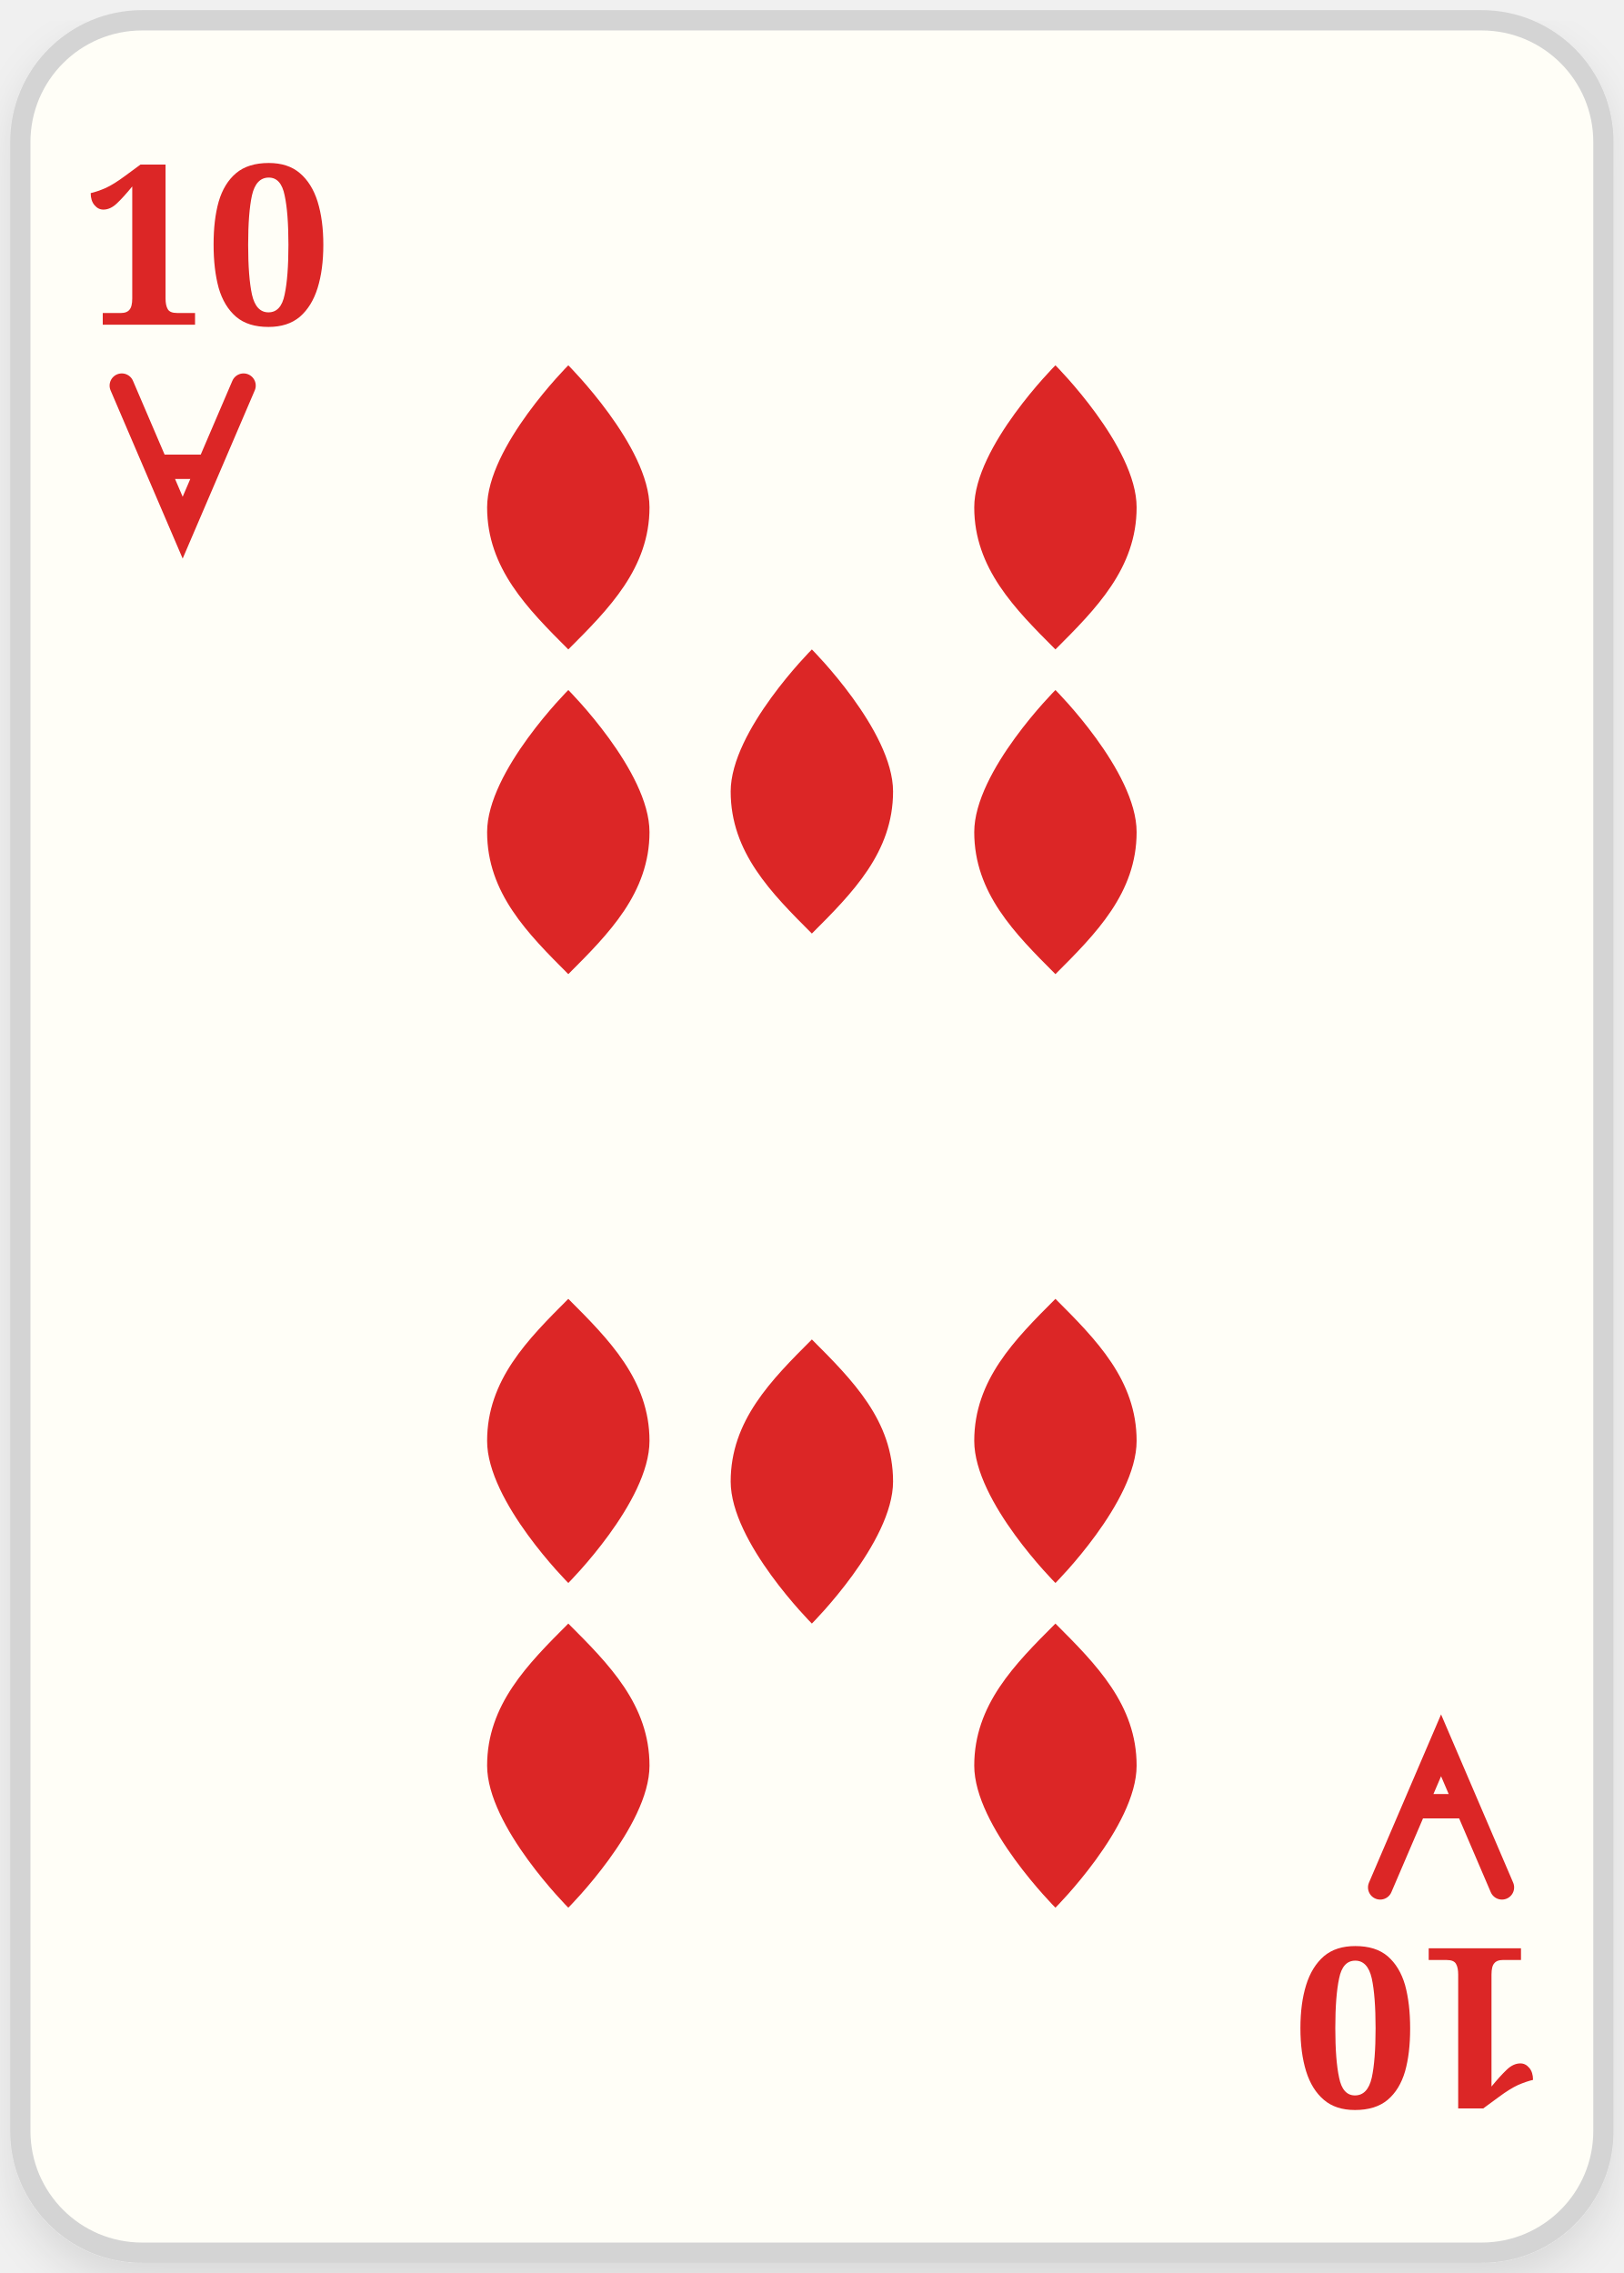
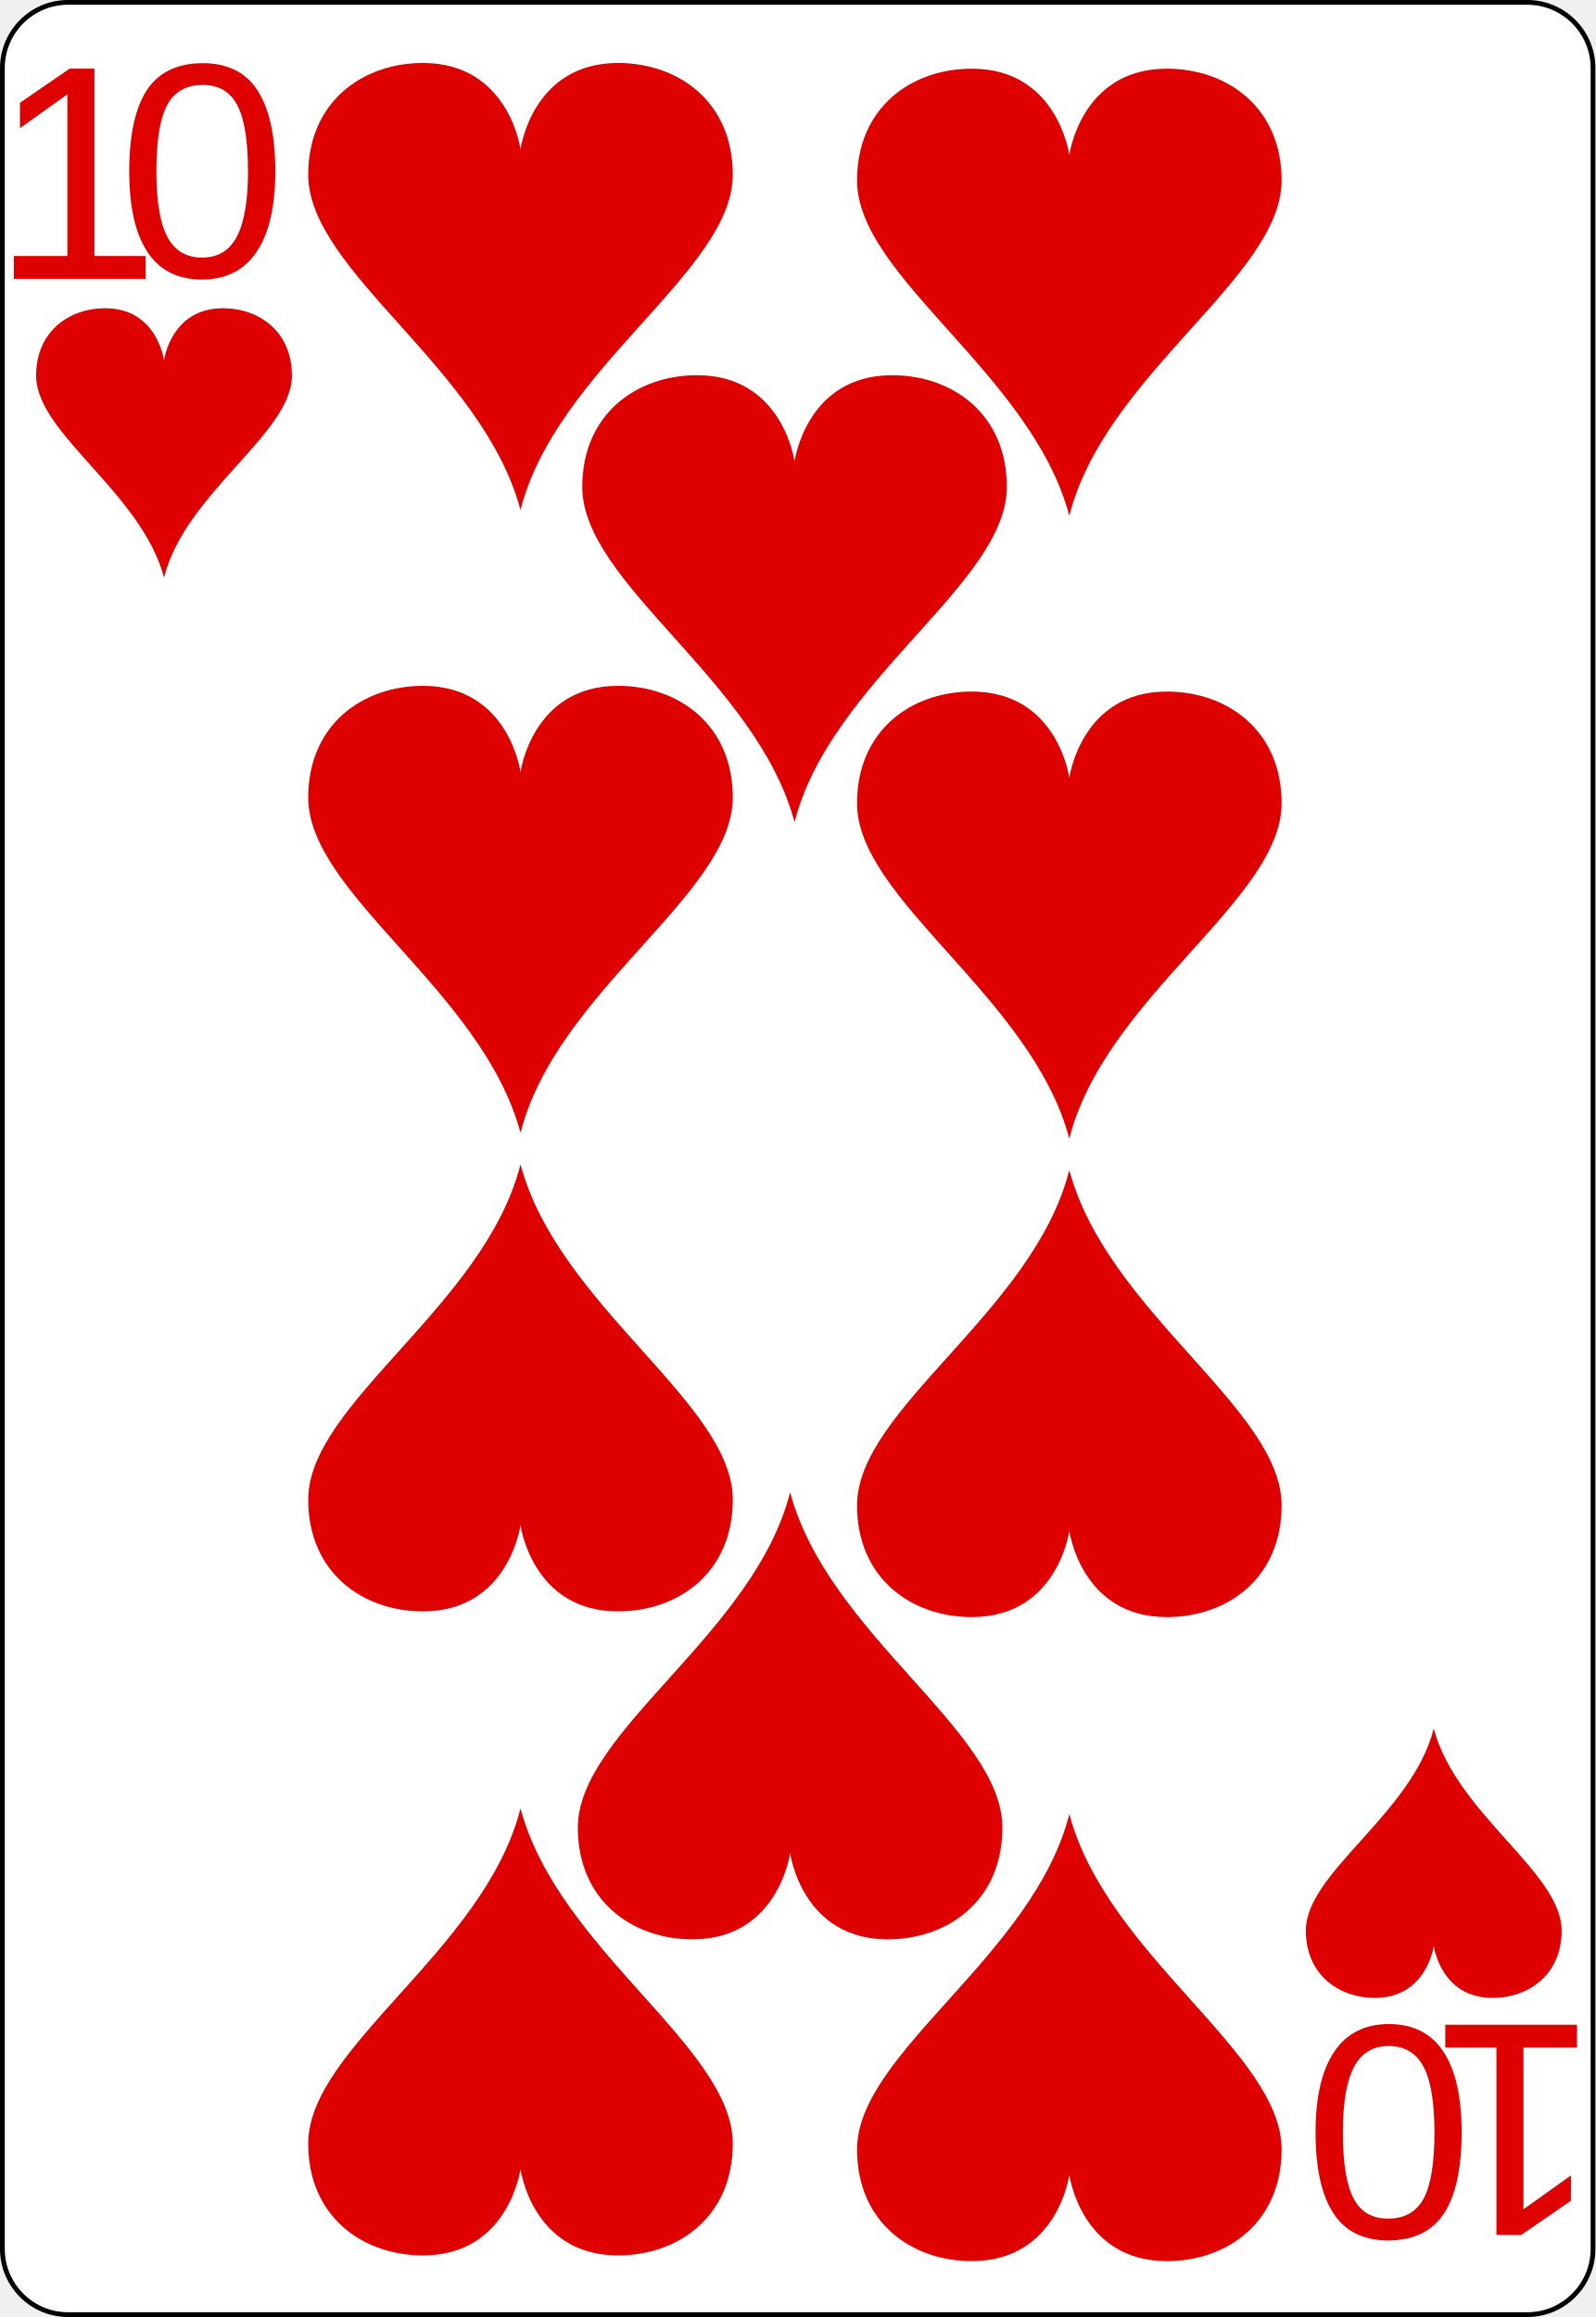
- <svg xmlns="http://www.w3.org/2000/svg" viewBox="0 0 80 112">
-   <defs>
-     <filter id="shadow" x="-2%" y="-2%" width="104%" height="104%">
-       <feDropShadow dx="0" dy="1" stdDeviation="1" flood-opacity="0.1" />
-     </filter>
+ <svg xmlns="http://www.w3.org/2000/svg" xmlns:xlink="http://www.w3.org/1999/xlink" width="167.087pt" height="242.667pt" viewBox="0 0 167.087 242.667" xml:space="preserve" id="svg2" version="1.1">
+   <defs id="defs41">
+     <radialGradient xlink:href="#linearGradient3773" id="radialGradient3781" cx="-0.158" cy="-8.835" fx="-0.158" fy="-8.835" r="8" gradientTransform="matrix(-1.584269,-0.02349808,0.03071979,-2.477574,-0.2485638,-26.71351)" gradientUnits="userSpaceOnUse" />
+     <linearGradient id="linearGradient3773">
+       <stop style="stop-color:#000000;stop-opacity:1;" offset="0" id="stop3775" />
+       <stop style="stop-color:#000000;stop-opacity:0.649;" offset="1" id="stop3777" />
+     </linearGradient>
+     <radialGradient xlink:href="#linearGradient3773" id="radialGradient3957" cx="-0.158" cy="-8.835" fx="-0.158" fy="-8.835" r="8" gradientTransform="matrix(-1.584269,-0.02349808,0.03071979,-2.477574,-0.2485638,-26.71351)" gradientUnits="userSpaceOnUse" />
+     <linearGradient id="linearGradient3959">
+       <stop style="stop-color:#000000;stop-opacity:1;" offset="0" id="stop3961" />
+       <stop style="stop-color:#000000;stop-opacity:0.649;" offset="1" id="stop3963" />
+     </linearGradient>
+     <radialGradient r="81.903" fy="509.476" fx="168.025" cy="509.476" cx="168.025" gradientTransform="matrix(1.25656,-0.7774064,0.3366382,0.5361257,-221.2021,359.2426)" gradientUnits="userSpaceOnUse" id="radialGradient3975" xlink:href="#linearGradient3784-4" />
+     <linearGradient id="linearGradient3784-4">
+       <stop style="stop-color:#ffffff;stop-opacity:0.435;" offset="0" id="stop3786-8" />
+       <stop style="stop-color:#000000;stop-opacity:0;" offset="1" id="stop3788-6" />
+     </linearGradient>
+     <radialGradient xlink:href="#linearGradient3784-4-5" id="radialGradient3929" gradientUnits="userSpaceOnUse" gradientTransform="matrix(1.25656,-0.7774064,0.3366382,0.5361257,-221.2021,359.2426)" cx="168.025" cy="509.476" fx="168.025" fy="509.476" r="81.903" />
+     <linearGradient id="linearGradient3784-4-5">
+       <stop style="stop-color:#ffffff;stop-opacity:0.489;" offset="0" id="stop3786-8-0" />
+       <stop style="stop-color:#000000;stop-opacity:0;" offset="1" id="stop3788-6-3" />
+     </linearGradient>
+     <radialGradient xlink:href="#linearGradient3784-4-1" id="radialGradient3927" gradientUnits="userSpaceOnUse" gradientTransform="matrix(1.25656,-0.7774064,0.3366382,0.5361257,-221.2021,359.2426)" cx="168.025" cy="509.476" fx="168.025" fy="509.476" r="81.903" />
+     <linearGradient id="linearGradient3784-4-1">
+       <stop style="stop-color:#ffffff;stop-opacity:0.237;" offset="0" id="stop3786-8-03" />
+       <stop style="stop-color:#000000;stop-opacity:0;" offset="1" id="stop3788-6-6" />
+     </linearGradient>
+     <radialGradient xlink:href="#linearGradient3768" id="radialGradient3776" cx="-0.206" cy="-4.579" fx="-0.206" fy="-4.579" r="8" gradientTransform="matrix(-1,0,0,-1.720176,-0.4120407,-13.02719)" gradientUnits="userSpaceOnUse" />
+     <linearGradient id="linearGradient3768">
+       <stop style="stop-color:#df0000;stop-opacity:1;" offset="0" id="stop3770" />
+       <stop style="stop-color:#df0000;stop-opacity:0.672;" offset="1" id="stop3772" />
+     </linearGradient>
+     <radialGradient r="81.903" fy="511.223" fx="171.487" cy="511.223" cx="171.487" gradientTransform="matrix(1.152989,-0.6739155,0.3948202,0.6754904,-233.6326,270.4008)" gradientUnits="userSpaceOnUse" id="radialGradient4013" xlink:href="#linearGradient3784-4-6" />
+     <linearGradient id="linearGradient3784-4-6">
+       <stop style="stop-color:#ffffff;stop-opacity:0.313;" offset="0" id="stop3786-8-8" />
+       <stop style="stop-color:#000000;stop-opacity:0;" offset="1" id="stop3788-6-8" />
+     </linearGradient>
+     <radialGradient r="81.903" fy="492.632" fx="159.354" cy="492.632" cx="159.354" gradientTransform="matrix(1.089478,-0.715138,0.4464527,0.6562658,-244.9333,290.9185)" gradientUnits="userSpaceOnUse" id="radialGradient4013-8" xlink:href="#linearGradient3784-4-2" />
+     <linearGradient id="linearGradient3784-4-2">
+       <stop style="stop-color:#ffffff;stop-opacity:0.29;" offset="0" id="stop3786-8-1" />
+       <stop style="stop-color:#000000;stop-opacity:0;" offset="1" id="stop3788-6-5" />
+     </linearGradient>
+     <radialGradient r="81.903" fy="492.632" fx="159.354" cy="492.632" cx="159.354" gradientTransform="matrix(1.089478,-0.715138,0.4464527,0.6562658,-244.9333,290.9185)" gradientUnits="userSpaceOnUse" id="radialGradient3073" xlink:href="#linearGradient3784-4-2" />
  </defs>
-   <rect x="1" y="1" width="78" height="110" rx="6" ry="6" fill="#fffef7" stroke="#d4d4d4" stroke-width="1" filter="url(#shadow)" />
-   <text x="4" y="16" font-family="Georgia, serif" font-size="11" font-weight="bold" fill="#dc2626">10</text>
-   <path d="M6 19 L9 26 L12 19 M8 23 L10 23" stroke="#dc2626" stroke-width="1.2" fill="none" stroke-linecap="round" />
-   <g transform="rotate(180, 40, 56)">
-     <text x="4" y="16" font-family="Georgia, serif" font-size="11" font-weight="bold" fill="#dc2626">10</text>
-     <path d="M6 19 L9 26 L12 19 M8 23 L10 23" stroke="#dc2626" stroke-width="1.2" fill="none" stroke-linecap="round" />
+   <g id="Layer_x0020_1" style="fill-rule:nonzero;clip-rule:nonzero;stroke:#000000;stroke-miterlimit:4;">
+     <path style="fill:#FFFFFF;stroke-width:0.5;" d="M166.837,235.548c0,3.777-3.087,6.869-6.871,6.869H7.111c-3.775,0-6.861-3.092-6.861-6.869V7.12C0.25,3.343,3.336,0.25,7.111,0.25h152.855    c3.784,0,6.871,3.093,6.871,6.87v228.428z" id="path5" />
+     <g style="stroke:none;" id="g7">
+       <g id="g9">
+ 				
+ 			</g>
+     </g>
+     <g id="g15">
+ 			
+ 		</g>
+     <g id="g19">
+ 			
+ 		</g>
+     <g style="stroke:none;" id="g23">
+       <g id="g25">
+ 				
+ 			</g>
+     </g>
+     <g style="stroke:none;" id="g31">
+       <g id="g33">
+ 				
+ 			</g>
+     </g>
  </g>
-   <path d="M28 18 C28 18 32 22 32 25 C32 28 30 30 28 32 C26 30 24 28 24 25 C24 22 28 18 28 18 Z" fill="#dc2626" />
-   <path d="M52 18 C52 18 56 22 56 25 C56 28 54 30 52 32 C50 30 48 28 48 25 C48 22 52 18 52 18 Z" fill="#dc2626" />
-   <path d="M40 32 C40 32 44 36 44 39 C44 42 42 44 40 46 C38 44 36 42 36 39 C36 36 40 32 40 32 Z" fill="#dc2626" />
-   <path d="M28 34 C28 34 32 38 32 41 C32 44 30 46 28 48 C26 46 24 44 24 41 C24 38 28 34 28 34 Z" fill="#dc2626" />
-   <path d="M52 34 C52 34 56 38 56 41 C56 44 54 46 52 48 C50 46 48 44 48 41 C48 38 52 34 52 34 Z" fill="#dc2626" />
-   <g transform="rotate(180, 40, 56)">
-     <path d="M28 18 C28 18 32 22 32 25 C32 28 30 30 28 32 C26 30 24 28 24 25 C24 22 28 18 28 18 Z" fill="#dc2626" />
-     <path d="M52 18 C52 18 56 22 56 25 C56 28 54 30 52 32 C50 30 48 28 48 25 C48 22 52 18 52 18 Z" fill="#dc2626" />
-     <path d="M40 32 C40 32 44 36 44 39 C44 42 42 44 40 46 C38 44 36 42 36 39 C36 36 40 32 40 32 Z" fill="#dc2626" />
-     <path d="M28 34 C28 34 32 38 32 41 C32 44 30 46 28 48 C26 46 24 44 24 41 C24 38 28 34 28 34 Z" fill="#dc2626" />
-     <path d="M52 34 C52 34 56 38 56 41 C56 44 54 46 52 48 C50 46 48 44 48 41 C48 38 52 34 52 34 Z" fill="#dc2626" />
+   <text xml:space="preserve" style="font-size:32px;font-style:normal;font-weight:normal;line-height:125%;letter-spacing:0px;word-spacing:0px;fill:#df0000;fill-opacity:1;stroke:none;font-family:Bitstream Vera Sans" x="-0.987" y="29.203" id="text3788">
+     <tspan id="tspan3790" x="-0.987" y="29.203" style="font-style:normal;font-variant:normal;font-weight:normal;font-stretch:normal;fill:#df0000;fill-opacity:1;font-family:Arial;-inkscape-font-specification:Arial">1</tspan>
+   </text>
+   <g transform="matrix(1.674307,0,0,1.566992,17.17751,46.38532)" id="layer1-9-6" style="fill:#df0000;fill-opacity:1">
+     <path style="fill:#df0000;fill-opacity:1" id="hl-8" d="M 3.676,-9 C 0.433,-9 0,-5.523 0,-5.523 0,-5.523 -0.433,-9 -3.676,-9 -5.946,-9 -8,-7.441 -8,-4.5 -8,-0.614 -1.421,3.294 0,9 1.352,3.299 8,-0.614 8,-4.5 8,-7.441 5.946,-9 3.676,-9 z" />
  </g>
+   <g transform="matrix(-1.674307,0,0,-1.566992,150.156,195.1431)" id="layer1-9-6-5" style="fill:#df0000;fill-opacity:1">
+     <path style="fill:#df0000;fill-opacity:1" id="hl-8-1" d="M 3.676,-9 C 0.433,-9 0,-5.523 0,-5.523 0,-5.523 -0.433,-9 -3.676,-9 -5.946,-9 -8,-7.441 -8,-4.5 -8,-0.614 -1.421,3.294 0,9 1.352,3.299 8,-0.614 8,-4.5 8,-7.441 5.946,-9 3.676,-9 z" />
+   </g>
+   <g transform="matrix(2.779008,0,0,2.600887,54.51227,30.00377)" id="layer1-9-6-8" style="fill:#df0000;fill-opacity:1">
+     <path style="fill:#df0000;fill-opacity:1" id="hl-8-8" d="M 3.676,-9 C 0.433,-9 0,-5.523 0,-5.523 0,-5.523 -0.433,-9 -3.676,-9 -5.946,-9 -8,-7.441 -8,-4.5 -8,-0.614 -1.421,3.294 0,9 1.352,3.299 8,-0.614 8,-4.5 8,-7.441 5.946,-9 3.676,-9 z" />
+   </g>
+   <g transform="matrix(-2.779008,0,0,-2.600887,54.51227,212.8062)" id="layer1-9-6-8-9" style="fill:#df0000;fill-opacity:1">
+     <path style="fill:#df0000;fill-opacity:1" id="hl-8-8-5" d="M 3.676,-9 C 0.433,-9 0,-5.523 0,-5.523 0,-5.523 -0.433,-9 -3.676,-9 -5.946,-9 -8,-7.441 -8,-4.5 -8,-0.614 -1.421,3.294 0,9 1.352,3.299 8,-0.614 8,-4.5 8,-7.441 5.946,-9 3.676,-9 z" />
+   </g>
+   <g transform="matrix(2.779008,0,0,2.600887,54.51227,95.23862)" id="layer1-9-6-8-8" style="fill:#df0000;fill-opacity:1">
+     <path style="fill:#df0000;fill-opacity:1" id="hl-8-8-8" d="M 3.676,-9 C 0.433,-9 0,-5.523 0,-5.523 0,-5.523 -0.433,-9 -3.676,-9 -5.946,-9 -8,-7.441 -8,-4.5 -8,-0.614 -1.421,3.294 0,9 1.352,3.299 8,-0.614 8,-4.5 8,-7.441 5.946,-9 3.676,-9 z" />
+   </g>
+   <g transform="matrix(-2.779008,0,0,-2.600887,54.51227,145.356)" id="layer1-9-6-8-884-8" style="fill:#df0000;fill-opacity:1">
+     <path style="fill:#df0000;fill-opacity:1" id="hl-8-8-3-8" d="M 3.676,-9 C 0.433,-9 0,-5.523 0,-5.523 0,-5.523 -0.433,-9 -3.676,-9 -5.946,-9 -8,-7.441 -8,-4.5 -8,-0.614 -1.421,3.294 0,9 1.352,3.299 8,-0.614 8,-4.5 8,-7.441 5.946,-9 3.676,-9 z" />
+   </g>
+   <g transform="matrix(2.779008,0,0,2.600887,111.9909,30.60254)" id="layer1-9-6-8-7" style="fill:#df0000;fill-opacity:1">
+     <path style="fill:#df0000;fill-opacity:1" id="hl-8-8-1" d="M 3.676,-9 C 0.433,-9 0,-5.523 0,-5.523 0,-5.523 -0.433,-9 -3.676,-9 -5.946,-9 -8,-7.441 -8,-4.5 -8,-0.614 -1.421,3.294 0,9 1.352,3.299 8,-0.614 8,-4.5 8,-7.441 5.946,-9 3.676,-9 z" />
+   </g>
+   <g transform="matrix(-2.779008,0,0,-2.600887,111.9909,213.4049)" id="layer1-9-6-8-9-7" style="fill:#df0000;fill-opacity:1">
+     <path style="fill:#df0000;fill-opacity:1" id="hl-8-8-5-2" d="M 3.676,-9 C 0.433,-9 0,-5.523 0,-5.523 0,-5.523 -0.433,-9 -3.676,-9 -5.946,-9 -8,-7.441 -8,-4.5 -8,-0.614 -1.421,3.294 0,9 1.352,3.299 8,-0.614 8,-4.5 8,-7.441 5.946,-9 3.676,-9 z" />
+   </g>
+   <g transform="matrix(2.779008,0,0,2.600887,111.9909,95.8374)" id="layer1-9-6-8-8-7" style="fill:#df0000;fill-opacity:1">
+     <path style="fill:#df0000;fill-opacity:1" id="hl-8-8-8-2" d="M 3.676,-9 C 0.433,-9 0,-5.523 0,-5.523 0,-5.523 -0.433,-9 -3.676,-9 -5.946,-9 -8,-7.441 -8,-4.5 -8,-0.614 -1.421,3.294 0,9 1.352,3.299 8,-0.614 8,-4.5 8,-7.441 5.946,-9 3.676,-9 z" />
+   </g>
+   <g transform="matrix(-2.779008,0,0,-2.600887,111.9909,145.9548)" id="layer1-9-6-8-884-8-2" style="fill:#df0000;fill-opacity:1">
+     <path style="fill:#df0000;fill-opacity:1" id="hl-8-8-3-8-6" d="M 3.676,-9 C 0.433,-9 0,-5.523 0,-5.523 0,-5.523 -0.433,-9 -3.676,-9 -5.946,-9 -8,-7.441 -8,-4.5 -8,-0.614 -1.421,3.294 0,9 1.352,3.299 8,-0.614 8,-4.5 8,-7.441 5.946,-9 3.676,-9 z" />
+   </g>
+   <g transform="matrix(2.779008,0,0,2.600887,83.21339,62.70455)" id="layer1-9-6-8-91" style="fill:#df0000;fill-opacity:1">
+     <path style="fill:#df0000;fill-opacity:1" id="hl-8-8-7" d="M 3.676,-9 C 0.433,-9 0,-5.523 0,-5.523 0,-5.523 -0.433,-9 -3.676,-9 -5.946,-9 -8,-7.441 -8,-4.5 -8,-0.614 -1.421,3.294 0,9 1.352,3.299 8,-0.614 8,-4.5 8,-7.441 5.946,-9 3.676,-9 z" />
+   </g>
+   <g transform="matrix(-2.779008,0,0,-2.600887,82.74851,179.7029)" id="layer1-9-6-8-9-6" style="fill:#df0000;fill-opacity:1">
+     <path style="fill:#df0000;fill-opacity:1" id="hl-8-8-5-8" d="M 3.676,-9 C 0.433,-9 0,-5.523 0,-5.523 0,-5.523 -0.433,-9 -3.676,-9 -5.946,-9 -8,-7.441 -8,-4.5 -8,-0.614 -1.421,3.294 0,9 1.352,3.299 8,-0.614 8,-4.5 8,-7.441 5.946,-9 3.676,-9 z" />
+   </g>
+   <text xml:space="preserve" style="font-size:32px;font-style:normal;font-weight:normal;line-height:125%;letter-spacing:0px;word-spacing:0px;fill:#df0000;fill-opacity:1;stroke:none;font-family:Bitstream Vera Sans" x="12.287" y="28.96" id="text3788-43">
+     <tspan id="tspan3790-1" x="12.287" y="28.96" style="font-style:normal;font-variant:normal;font-weight:normal;font-stretch:normal;fill:#df0000;fill-opacity:1;font-family:Arial;-inkscape-font-specification:Arial">0</tspan>
+   </text>
+   <text xml:space="preserve" style="font-size:32px;font-style:normal;font-weight:normal;line-height:125%;letter-spacing:0px;word-spacing:0px;fill:#df0000;fill-opacity:1;stroke:none;font-family:Bitstream Vera Sans" x="-167.598" y="-212.06" id="text3788-7" transform="scale(-1,-1)">
+     <tspan id="tspan3790-5" x="-167.598" y="-212.06" style="font-style:normal;font-variant:normal;font-weight:normal;font-stretch:normal;fill:#df0000;fill-opacity:1;font-family:Arial;-inkscape-font-specification:Arial">1</tspan>
+   </text>
+   <text xml:space="preserve" style="font-size:32px;font-style:normal;font-weight:normal;line-height:125%;letter-spacing:0px;word-spacing:0px;fill:#df0000;fill-opacity:1;stroke:none;font-family:Bitstream Vera Sans" x="-154.324" y="-212.302" id="text3788-43-8" transform="scale(-1,-1)">
+     <tspan id="tspan3790-1-7" x="-154.324" y="-212.302" style="font-style:normal;font-variant:normal;font-weight:normal;font-stretch:normal;fill:#df0000;fill-opacity:1;font-family:Arial;-inkscape-font-specification:Arial">0</tspan>
+   </text>
</svg>
